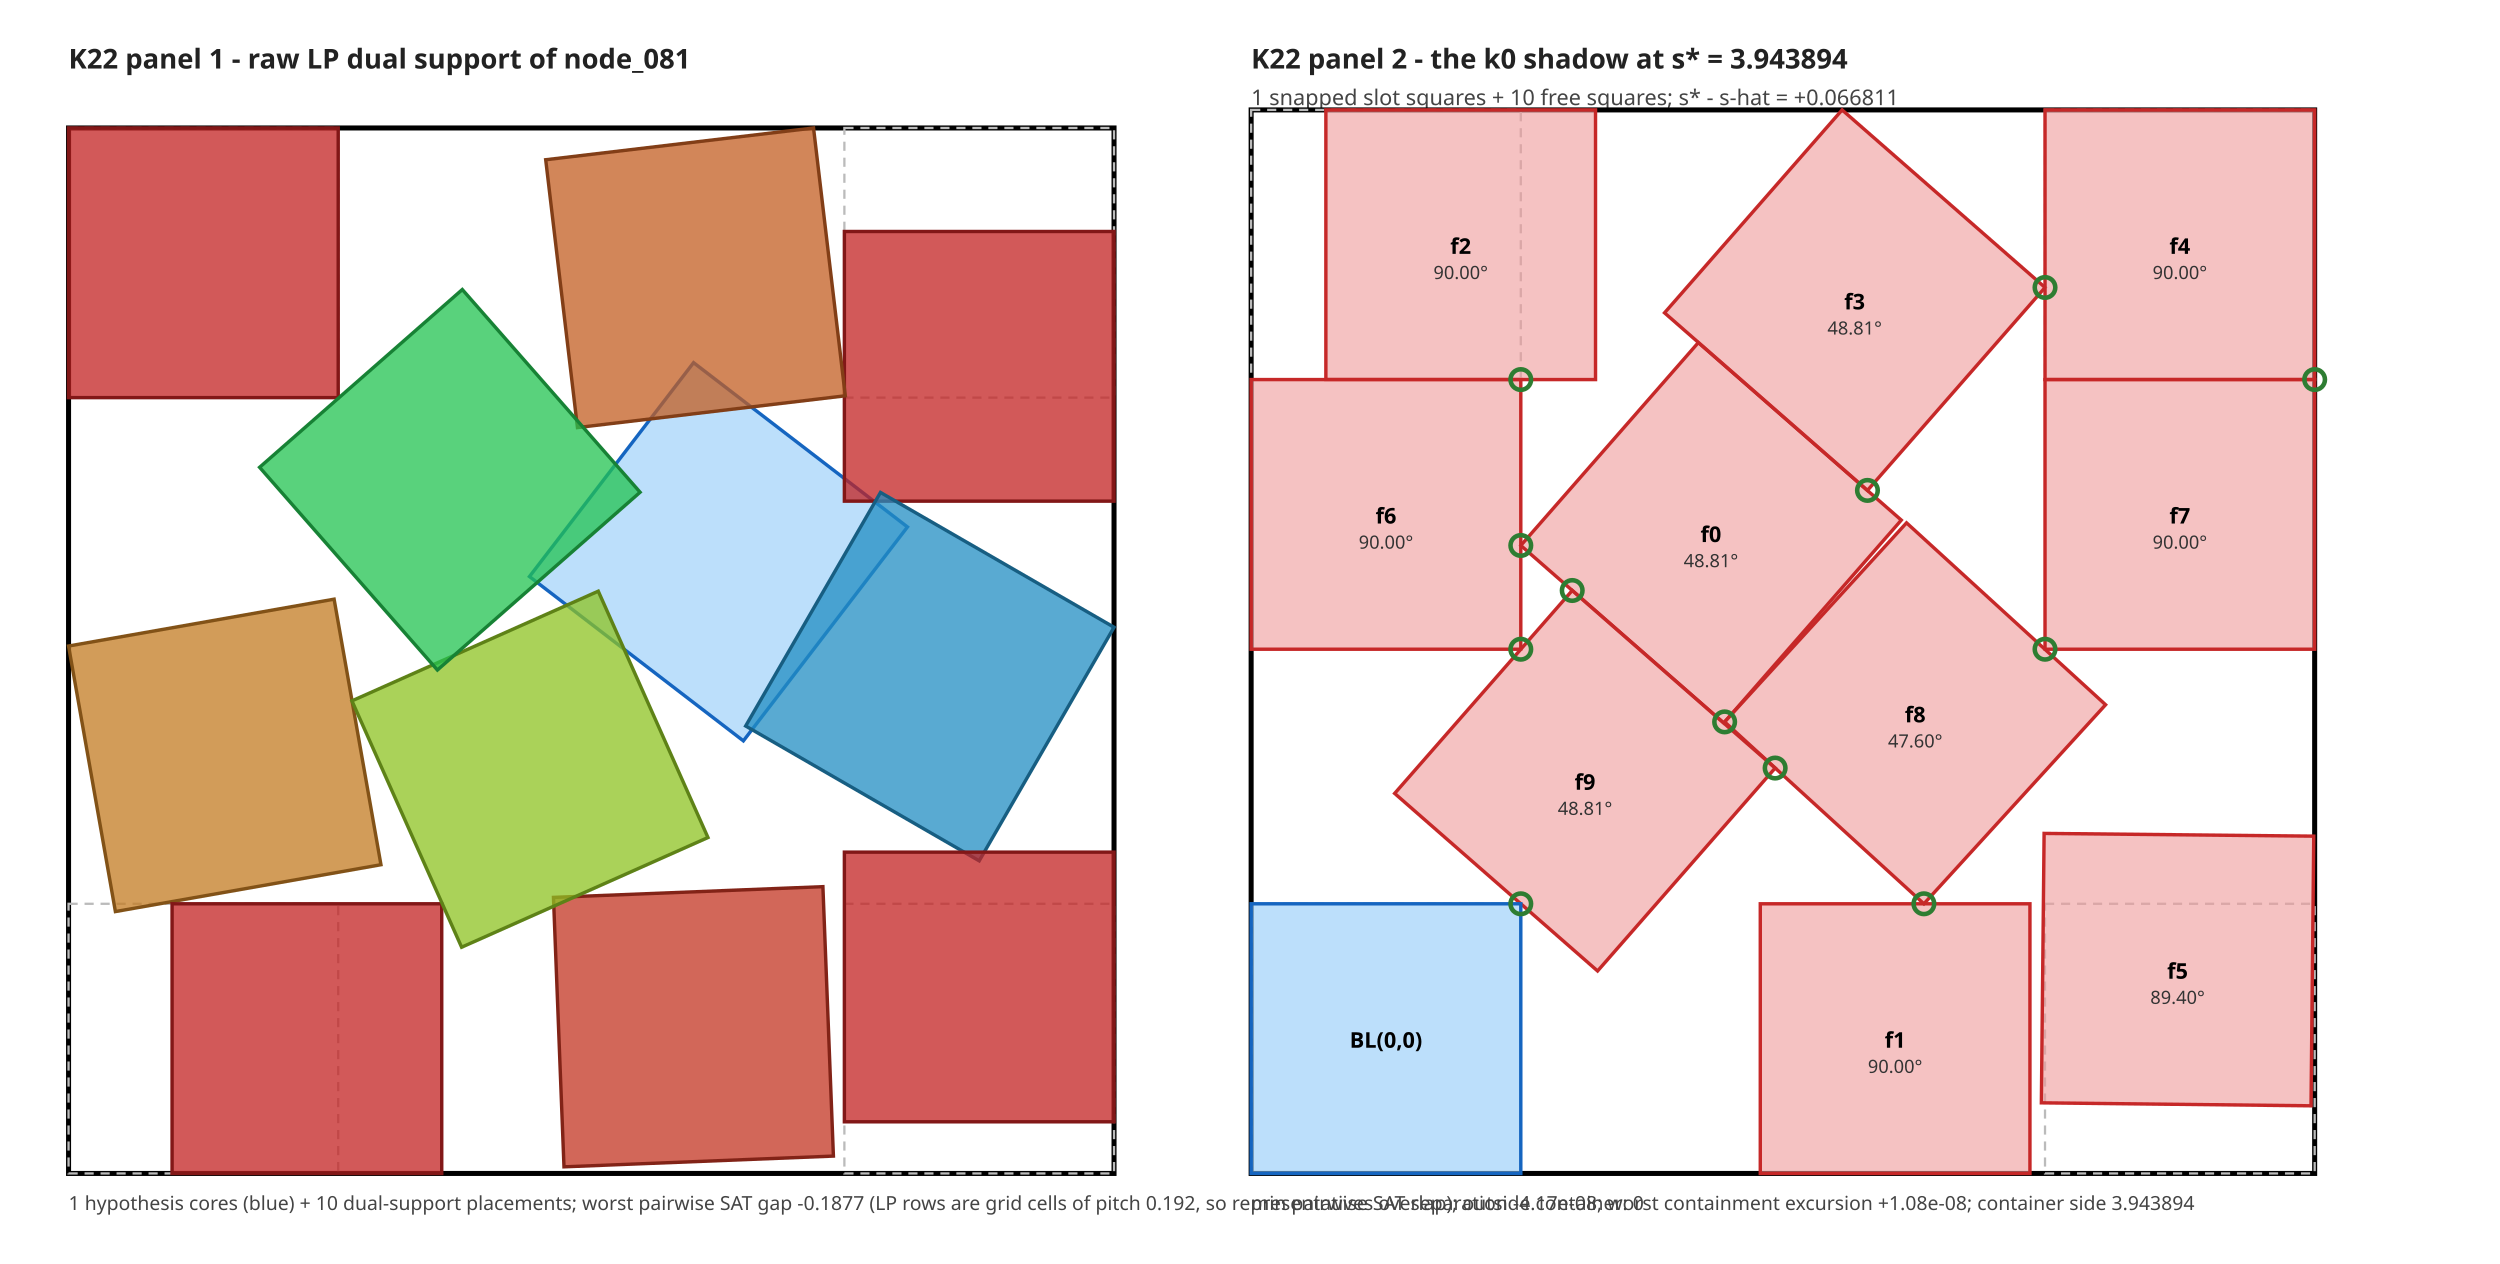
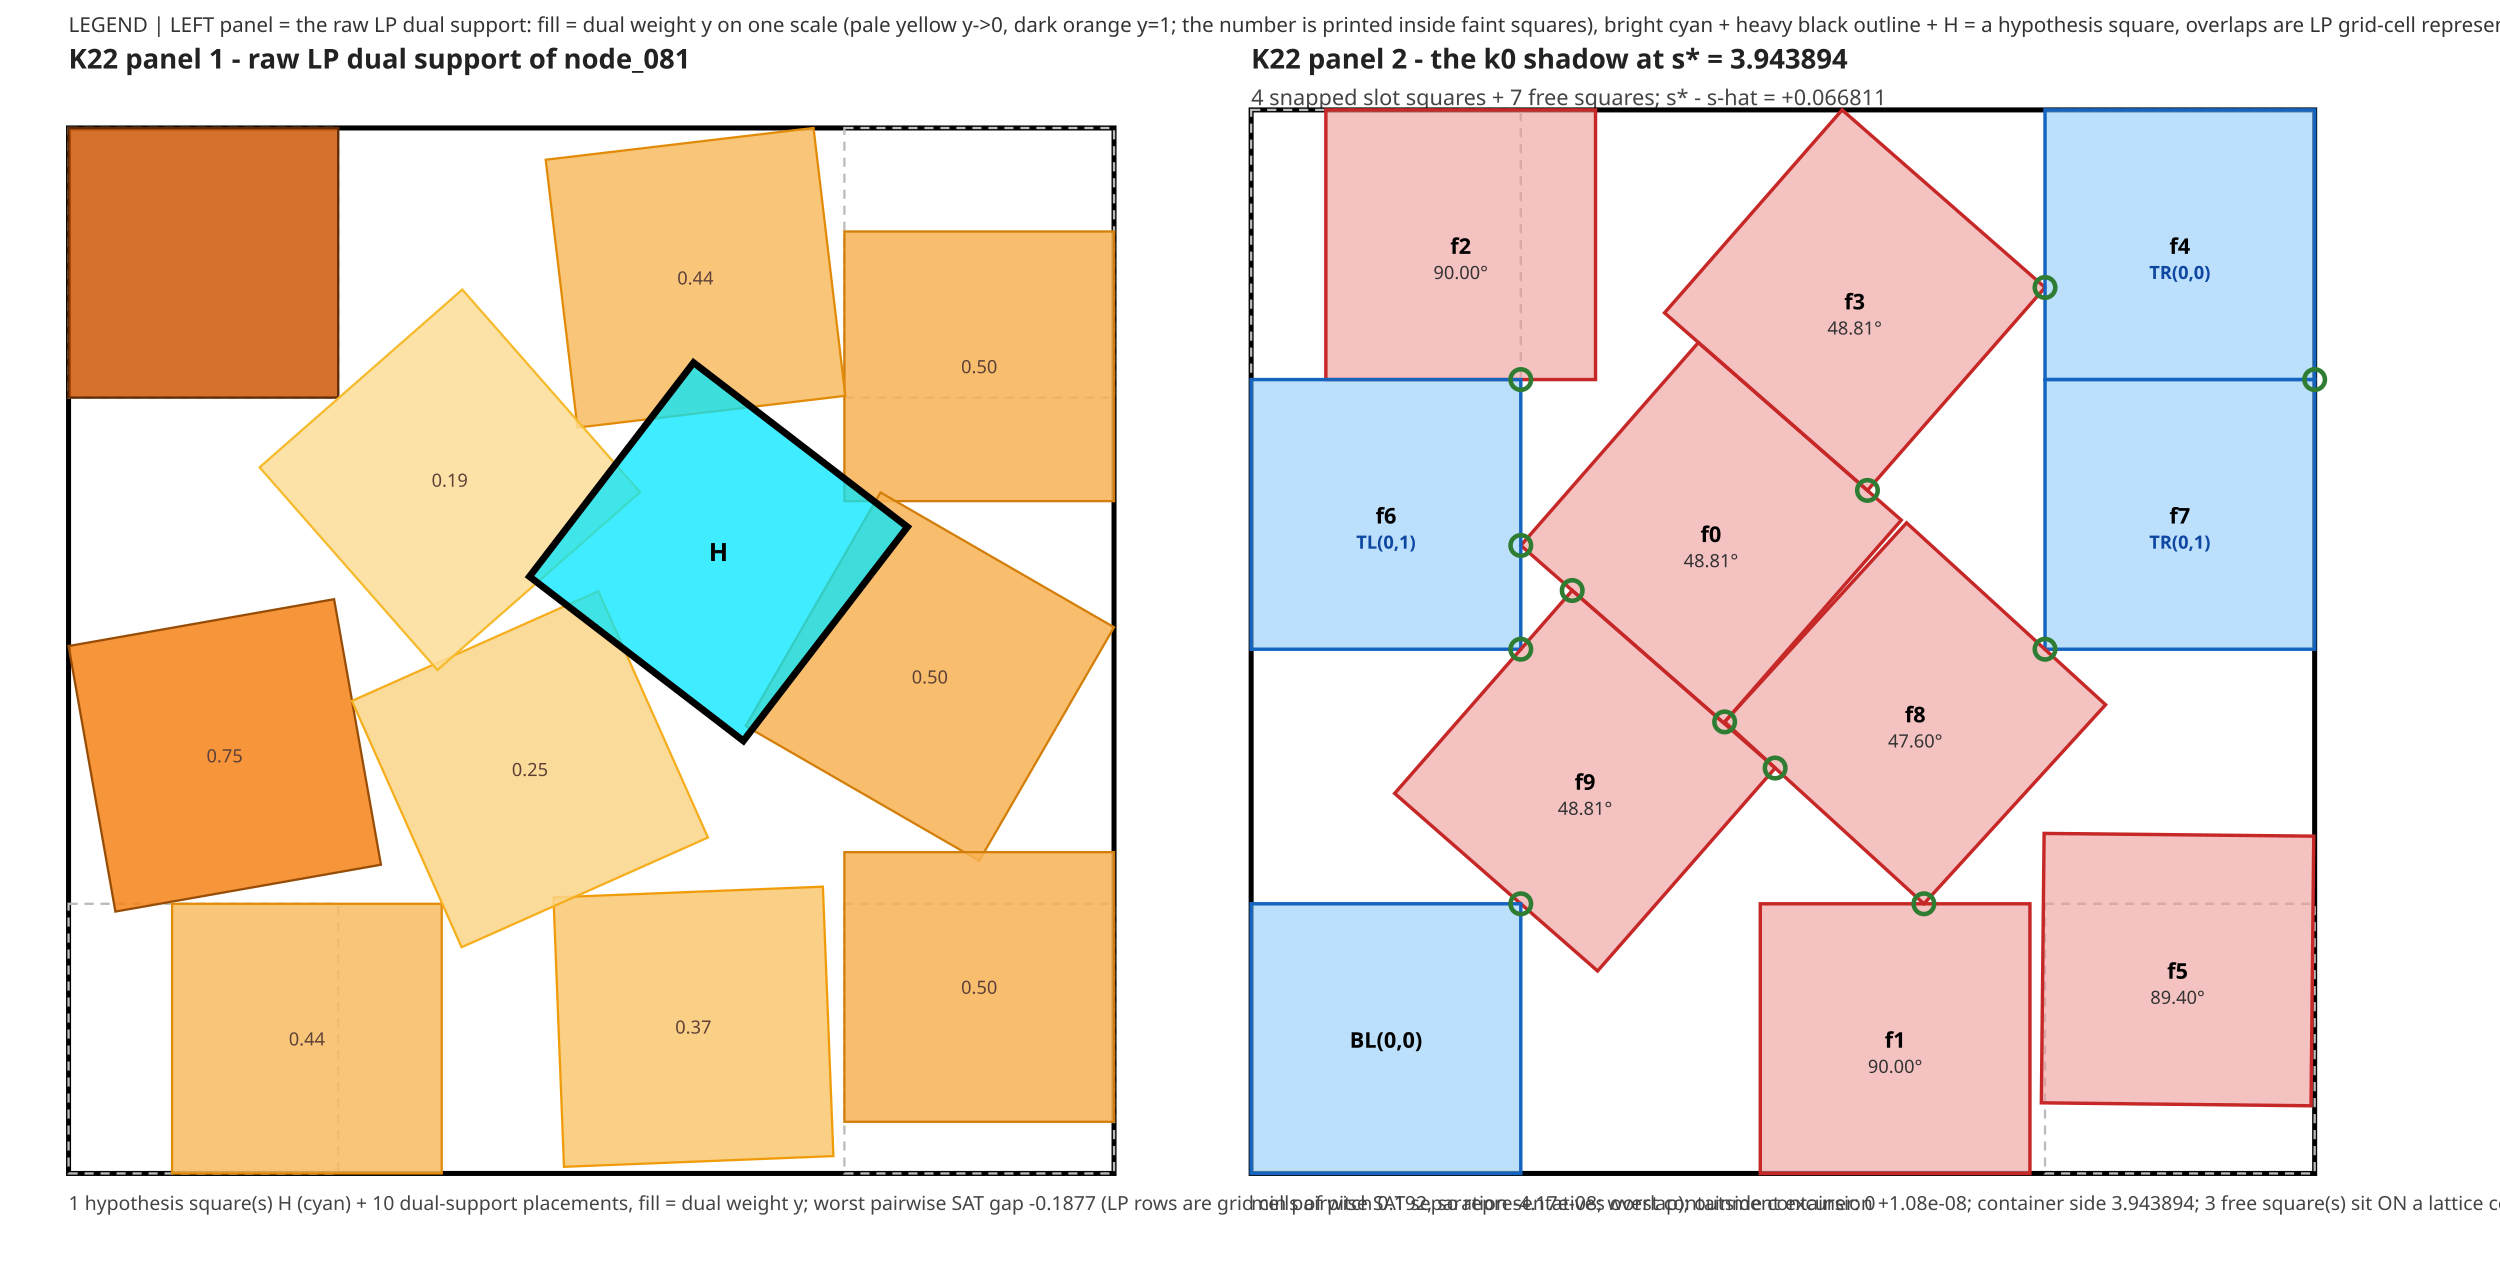
<svg xmlns="http://www.w3.org/2000/svg" width="1094" height="553" font-family="Segoe UI, sans-serif" style="background:#fff">
+   <text x="30.0" y="14.0" font-size="9" fill="#333" text-anchor="start">LEGEND  |  LEFT panel = the raw LP dual support: fill = dual weight y on one scale (pale yellow y-&gt;0, dark orange y=1; the number is printed inside faint squares), bright cyan + heavy black outline + H = a hypothesis square, overlaps are LP grid-cell representatives.  |  RIGHT panel = the minimised packing at s*: blue = slot square (named cell), red = free square (f-index + tilt), green ring = contact at gap &lt; 1e-6.</text>
  <text x="30.0" y="30.0" font-size="12" fill="#222" text-anchor="start" font-weight="bold">K22 panel 1 - raw LP dual support of node_081</text>
  <rect x="30" y="56.0" width="457.5" height="457.5" fill="none" stroke="#000" stroke-width="2.2" />
  <rect x="30.0" y="395.5" width="118" height="118" fill="none" stroke="#bbb" stroke-width="1" stroke-dasharray="4,3" />
  <rect x="369.5" y="395.5" width="118" height="118" fill="none" stroke="#bbb" stroke-width="1" stroke-dasharray="4,3" />
  <rect x="30.0" y="56.0" width="118" height="118" fill="none" stroke="#bbb" stroke-width="1" stroke-dasharray="4,3" />
  <rect x="369.5" y="56.0" width="118" height="118" fill="none" stroke="#bbb" stroke-width="1" stroke-dasharray="4,3" />
-   <polygon points="325.3,324.2 397.1,230.6 303.5,158.7 231.7,252.3" fill="#90caf9" fill-opacity="0.60" stroke="#1565c0" stroke-width="1.5" />
-   <polygon points="30.0,174.0 148.0,174.0 148.0,56.0 30.0,56.0" fill="hsl(0,70%,45%)" fill-opacity="0.75" stroke="hsl(0,70%,30%)" stroke-width="1.5" />
-   <polygon points="50.5,398.9 166.7,378.4 146.2,262.2 30.0,282.7" fill="hsl(33,70%,45%)" fill-opacity="0.75" stroke="hsl(33,70%,30%)" stroke-width="1.5" />
-   <polygon points="369.5,219.3 487.5,219.3 487.5,101.3 369.5,101.3" fill="hsl(0,70%,45%)" fill-opacity="0.75" stroke="hsl(0,70%,30%)" stroke-width="1.5" />
-   <polygon points="428.5,376.7 487.5,274.5 385.3,215.5 326.3,317.7" fill="hsl(200,70%,45%)" fill-opacity="0.75" stroke="hsl(200,70%,30%)" stroke-width="1.5" />
-   <polygon points="369.5,490.9 487.5,490.9 487.5,372.9 369.5,372.9" fill="hsl(0,70%,45%)" fill-opacity="0.75" stroke="hsl(0,70%,30%)" stroke-width="1.5" />
-   <polygon points="75.3,513.5 193.3,513.5 193.3,395.5 75.3,395.5" fill="hsl(0,70%,45%)" fill-opacity="0.75" stroke="hsl(0,70%,30%)" stroke-width="1.5" />
-   <polygon points="252.7,187.1 369.9,173.2 356.0,56.0 238.8,69.9" fill="hsl(22,70%,45%)" fill-opacity="0.75" stroke="hsl(22,70%,30%)" stroke-width="1.5" />
-   <polygon points="246.8,510.6 364.7,505.9 360.1,388.0 242.2,392.7" fill="hsl(7,70%,45%)" fill-opacity="0.75" stroke="hsl(7,70%,30%)" stroke-width="1.5" />
-   <polygon points="202.0,414.5 309.8,366.5 261.8,258.7 154.0,306.7" fill="hsl(80,70%,45%)" fill-opacity="0.75" stroke="hsl(80,70%,30%)" stroke-width="1.5" />
-   <polygon points="191.4,293.2 280.1,215.4 202.3,126.7 113.6,204.5" fill="hsl(137,70%,45%)" fill-opacity="0.75" stroke="hsl(137,70%,30%)" stroke-width="1.5" />
-   <text x="30.0" y="529.5" font-size="8.5" fill="#444" text-anchor="start">1 hypothesis cores (blue) + 10 dual-support placements; worst pairwise SAT gap -0.1877 (LP rows are grid cells of pitch 0.192, so representatives overlap); outside container: 0</text>
+   <polygon points="30.0,174.0 148.0,174.0 148.0,56.0 30.0,56.0" fill="hsl(24,92%,42%)" fill-opacity="0.85" stroke="hsl(24,92%,20%)" stroke-width="1.0" />
+   <polygon points="50.5,398.9 166.7,378.4 146.2,262.2 30.0,282.7" fill="hsl(29,92%,53%)" fill-opacity="0.85" stroke="hsl(29,92%,31%)" stroke-width="1.0" />
+   <text x="98.3" y="333.6" font-size="8" fill="#5d4037" text-anchor="middle">0.75</text>
+   <polygon points="369.5,219.3 487.5,219.3 487.5,101.3 369.5,101.3" fill="hsl(35,92%,65%)" fill-opacity="0.85" stroke="hsl(35,92%,43%)" stroke-width="1.0" />
+   <text x="428.5" y="163.3" font-size="8" fill="#5d4037" text-anchor="middle">0.50</text>
+   <polygon points="428.5,376.7 487.5,274.5 385.3,215.5 326.3,317.7" fill="hsl(35,92%,65%)" fill-opacity="0.85" stroke="hsl(35,92%,43%)" stroke-width="1.0" />
+   <text x="406.9" y="299.1" font-size="8" fill="#5d4037" text-anchor="middle">0.50</text>
+   <polygon points="369.5,490.9 487.5,490.9 487.5,372.9 369.5,372.9" fill="hsl(35,92%,65%)" fill-opacity="0.85" stroke="hsl(35,92%,43%)" stroke-width="1.0" />
+   <text x="428.5" y="434.9" font-size="8" fill="#5d4037" text-anchor="middle">0.50</text>
+   <polygon points="75.3,513.5 193.3,513.5 193.3,395.5 75.3,395.5" fill="hsl(36,92%,68%)" fill-opacity="0.85" stroke="hsl(36,92%,46%)" stroke-width="1.0" />
+   <text x="134.3" y="457.5" font-size="8" fill="#5d4037" text-anchor="middle">0.44</text>
+   <polygon points="252.7,187.1 369.9,173.2 356.0,56.0 238.8,69.9" fill="hsl(36,92%,68%)" fill-opacity="0.85" stroke="hsl(36,92%,46%)" stroke-width="1.0" />
+   <text x="304.3" y="124.5" font-size="8" fill="#5d4037" text-anchor="middle">0.44</text>
+   <polygon points="246.8,510.6 364.7,505.9 360.1,388.0 242.2,392.7" fill="hsl(38,92%,71%)" fill-opacity="0.85" stroke="hsl(38,92%,49%)" stroke-width="1.0" />
+   <text x="303.4" y="452.3" font-size="8" fill="#5d4037" text-anchor="middle">0.37</text>
+   <polygon points="202.0,414.5 309.8,366.5 261.8,258.7 154.0,306.7" fill="hsl(40,92%,76%)" fill-opacity="0.85" stroke="hsl(40,92%,54%)" stroke-width="1.0" />
+   <text x="231.9" y="339.6" font-size="8" fill="#5d4037" text-anchor="middle">0.25</text>
+   <polygon points="191.4,293.2 280.1,215.4 202.3,126.7 113.6,204.5" fill="hsl(42,92%,79%)" fill-opacity="0.85" stroke="hsl(42,92%,57%)" stroke-width="1.0" />
+   <text x="196.8" y="213.0" font-size="8" fill="#5d4037" text-anchor="middle">0.19</text>
+   <polygon points="325.3,324.2 397.1,230.6 303.5,158.7 231.7,252.3" fill="#00e5ff" fill-opacity="0.75" stroke="#000000" stroke-width="3.0" />
+   <text x="314.4" y="245.5" font-size="11" fill="#000" text-anchor="middle" font-weight="bold">H</text>
+   <text x="30.0" y="529.5" font-size="8.5" fill="#444" text-anchor="start">1 hypothesis square(s) H (cyan) + 10 dual-support placements, fill = dual weight y; worst pairwise SAT gap -0.1877 (LP rows are grid cells of pitch 0.192, so representatives overlap); outside container: 0</text>
  <text x="547.5" y="30.0" font-size="12" fill="#222" text-anchor="start" font-weight="bold">K22 panel 2 - the k0 shadow at s* = 3.943894</text>
-   <text x="547.5" y="46.0" font-size="9.5" fill="#444" text-anchor="start">1 snapped slot squares + 10 free squares; s* - s-hat = +0.066811</text>
+   <text x="547.5" y="46.0" font-size="9.5" fill="#444" text-anchor="start">4 snapped slot squares + 7 free squares; s* - s-hat = +0.066811</text>
  <rect x="547.496" y="48.1" width="465.4" height="465.4" fill="none" stroke="#000" stroke-width="2.2" />
  <rect x="547.5" y="395.5" width="118" height="118" fill="none" stroke="#bbb" stroke-width="1" stroke-dasharray="4,3" />
  <rect x="894.9" y="395.5" width="118" height="118" fill="none" stroke="#bbb" stroke-width="1" stroke-dasharray="4,3" />
  <rect x="547.5" y="48.1" width="118" height="118" fill="none" stroke="#bbb" stroke-width="1" stroke-dasharray="4,3" />
  <rect x="894.9" y="48.1" width="118" height="118" fill="none" stroke="#bbb" stroke-width="1" stroke-dasharray="4,3" />
  <polygon points="754.3,316.4 832.0,227.6 743.2,149.9 665.5,238.7" fill="#ef9a9a" fill-opacity="0.60" stroke="#c62828" stroke-width="1.5" />
  <text x="748.7" y="237.2" font-size="9.5" fill="#000" text-anchor="middle" font-weight="bold">f0</text>
  <text x="748.7" y="248.2" font-size="8" fill="#333" text-anchor="middle">48.81°</text>
  <polygon points="770.3,513.5 888.3,513.5 888.3,395.5 770.3,395.5" fill="#ef9a9a" fill-opacity="0.60" stroke="#c62828" stroke-width="1.5" />
  <text x="829.3" y="458.5" font-size="9.5" fill="#000" text-anchor="middle" font-weight="bold">f1</text>
  <text x="829.3" y="469.5" font-size="8" fill="#333" text-anchor="middle">90.00°</text>
  <polygon points="580.2,166.1 698.2,166.1 698.2,48.1 580.2,48.1" fill="#ef9a9a" fill-opacity="0.60" stroke="#c62828" stroke-width="1.5" />
  <text x="639.2" y="111.1" font-size="9.5" fill="#000" text-anchor="middle" font-weight="bold">f2</text>
  <text x="639.2" y="122.1" font-size="8" fill="#333" text-anchor="middle">90.00°</text>
  <polygon points="817.2,214.6 894.9,125.8 806.1,48.1 728.4,136.9" fill="#ef9a9a" fill-opacity="0.60" stroke="#c62828" stroke-width="1.5" />
  <text x="811.6" y="135.4" font-size="9.5" fill="#000" text-anchor="middle" font-weight="bold">f3</text>
  <text x="811.6" y="146.4" font-size="8" fill="#333" text-anchor="middle">48.81°</text>
-   <polygon points="894.9,166.1 1012.9,166.1 1012.9,48.1 894.9,48.1" fill="#ef9a9a" fill-opacity="0.60" stroke="#c62828" stroke-width="1.5" />
+   <polygon points="894.9,166.1 1012.9,166.1 1012.9,48.1 894.9,48.1" fill="#90caf9" fill-opacity="0.60" stroke="#1565c0" stroke-width="1.5" />
  <text x="953.9" y="111.1" font-size="9.5" fill="#000" text-anchor="middle" font-weight="bold">f4</text>
-   <text x="953.9" y="122.1" font-size="8" fill="#333" text-anchor="middle">90.00°</text>
+   <text x="953.9" y="122.1" font-size="8" fill="#0d47a1" text-anchor="middle" font-weight="bold">TR(0,0)</text>
  <polygon points="893.3,482.6 1011.3,483.9 1012.5,365.9 894.5,364.7" fill="#ef9a9a" fill-opacity="0.60" stroke="#c62828" stroke-width="1.5" />
  <text x="952.9" y="428.3" font-size="9.5" fill="#000" text-anchor="middle" font-weight="bold">f5</text>
  <text x="952.9" y="439.3" font-size="8" fill="#333" text-anchor="middle">89.40°</text>
-   <polygon points="547.5,284.1 665.5,284.1 665.5,166.1 547.5,166.1" fill="#ef9a9a" fill-opacity="0.60" stroke="#c62828" stroke-width="1.5" />
+   <polygon points="547.5,284.1 665.5,284.1 665.5,166.1 547.5,166.1" fill="#90caf9" fill-opacity="0.60" stroke="#1565c0" stroke-width="1.5" />
  <text x="606.5" y="229.1" font-size="9.5" fill="#000" text-anchor="middle" font-weight="bold">f6</text>
-   <text x="606.5" y="240.1" font-size="8" fill="#333" text-anchor="middle">90.00°</text>
-   <polygon points="894.9,284.1 1012.9,284.1 1012.9,166.1 894.9,166.1" fill="#ef9a9a" fill-opacity="0.60" stroke="#c62828" stroke-width="1.5" />
+   <text x="606.5" y="240.1" font-size="8" fill="#0d47a1" text-anchor="middle" font-weight="bold">TL(0,1)</text>
+   <polygon points="894.9,284.1 1012.9,284.1 1012.9,166.1 894.9,166.1" fill="#90caf9" fill-opacity="0.60" stroke="#1565c0" stroke-width="1.5" />
  <text x="953.9" y="229.1" font-size="9.5" fill="#000" text-anchor="middle" font-weight="bold">f7</text>
-   <text x="953.9" y="240.1" font-size="8" fill="#333" text-anchor="middle">90.00°</text>
+   <text x="953.9" y="240.1" font-size="8" fill="#0d47a1" text-anchor="middle" font-weight="bold">TR(0,1)</text>
  <polygon points="841.9,395.5 921.4,308.4 834.3,228.8 754.7,315.9" fill="#ef9a9a" fill-opacity="0.60" stroke="#c62828" stroke-width="1.5" />
  <text x="838.1" y="316.1" font-size="9.5" fill="#000" text-anchor="middle" font-weight="bold">f8</text>
  <text x="838.1" y="327.1" font-size="8" fill="#333" text-anchor="middle">47.60°</text>
  <polygon points="699.1,424.9 776.8,336.1 688.0,258.4 610.3,347.2" fill="#ef9a9a" fill-opacity="0.60" stroke="#c62828" stroke-width="1.5" />
  <text x="693.6" y="345.6" font-size="9.5" fill="#000" text-anchor="middle" font-weight="bold">f9</text>
  <text x="693.6" y="356.6" font-size="8" fill="#333" text-anchor="middle">48.81°</text>
  <polygon points="547.5,513.5 665.5,513.5 665.5,395.5 547.5,395.5" fill="#90caf9" fill-opacity="0.60" stroke="#1565c0" stroke-width="1.5" />
  <text x="606.5" y="458.5" font-size="9.5" fill="#000" text-anchor="middle" font-weight="bold">BL(0,0)</text>
  <circle cx="817.2" cy="214.6" r="4.5" fill="none" stroke="#2e7d32" stroke-width="2" />
  <circle cx="665.5" cy="238.7" r="4.5" fill="none" stroke="#2e7d32" stroke-width="2" />
  <circle cx="754.7" cy="315.9" r="4.5" fill="none" stroke="#2e7d32" stroke-width="2" />
  <circle cx="688.0" cy="258.4" r="4.5" fill="none" stroke="#2e7d32" stroke-width="2" />
  <circle cx="841.9" cy="395.5" r="4.5" fill="none" stroke="#2e7d32" stroke-width="2" />
  <circle cx="665.5" cy="166.1" r="4.5" fill="none" stroke="#2e7d32" stroke-width="2" />
  <circle cx="894.9" cy="125.8" r="4.5" fill="none" stroke="#2e7d32" stroke-width="2" />
  <circle cx="1012.9" cy="166.1" r="4.5" fill="none" stroke="#2e7d32" stroke-width="2" />
  <circle cx="665.5" cy="284.1" r="4.5" fill="none" stroke="#2e7d32" stroke-width="2" />
  <circle cx="894.9" cy="284.1" r="4.5" fill="none" stroke="#2e7d32" stroke-width="2" />
  <circle cx="776.8" cy="336.1" r="4.5" fill="none" stroke="#2e7d32" stroke-width="2" />
  <circle cx="665.5" cy="395.5" r="4.5" fill="none" stroke="#2e7d32" stroke-width="2" />
-   <text x="547.5" y="529.5" font-size="8.5" fill="#444" text-anchor="start">min pairwise SAT separation -4.17e-08; worst containment excursion +1.08e-08; container side 3.943894</text>
+   <text x="547.5" y="529.5" font-size="8.5" fill="#444" text-anchor="start">min pairwise SAT separation -4.17e-08; worst containment excursion +1.08e-08; container side 3.943894; 3 free square(s) sit ON a lattice cell and are drawn as slot squares: f4=TR(0,0), f6=TL(0,1), f7=TR(0,1)</text>
</svg>
